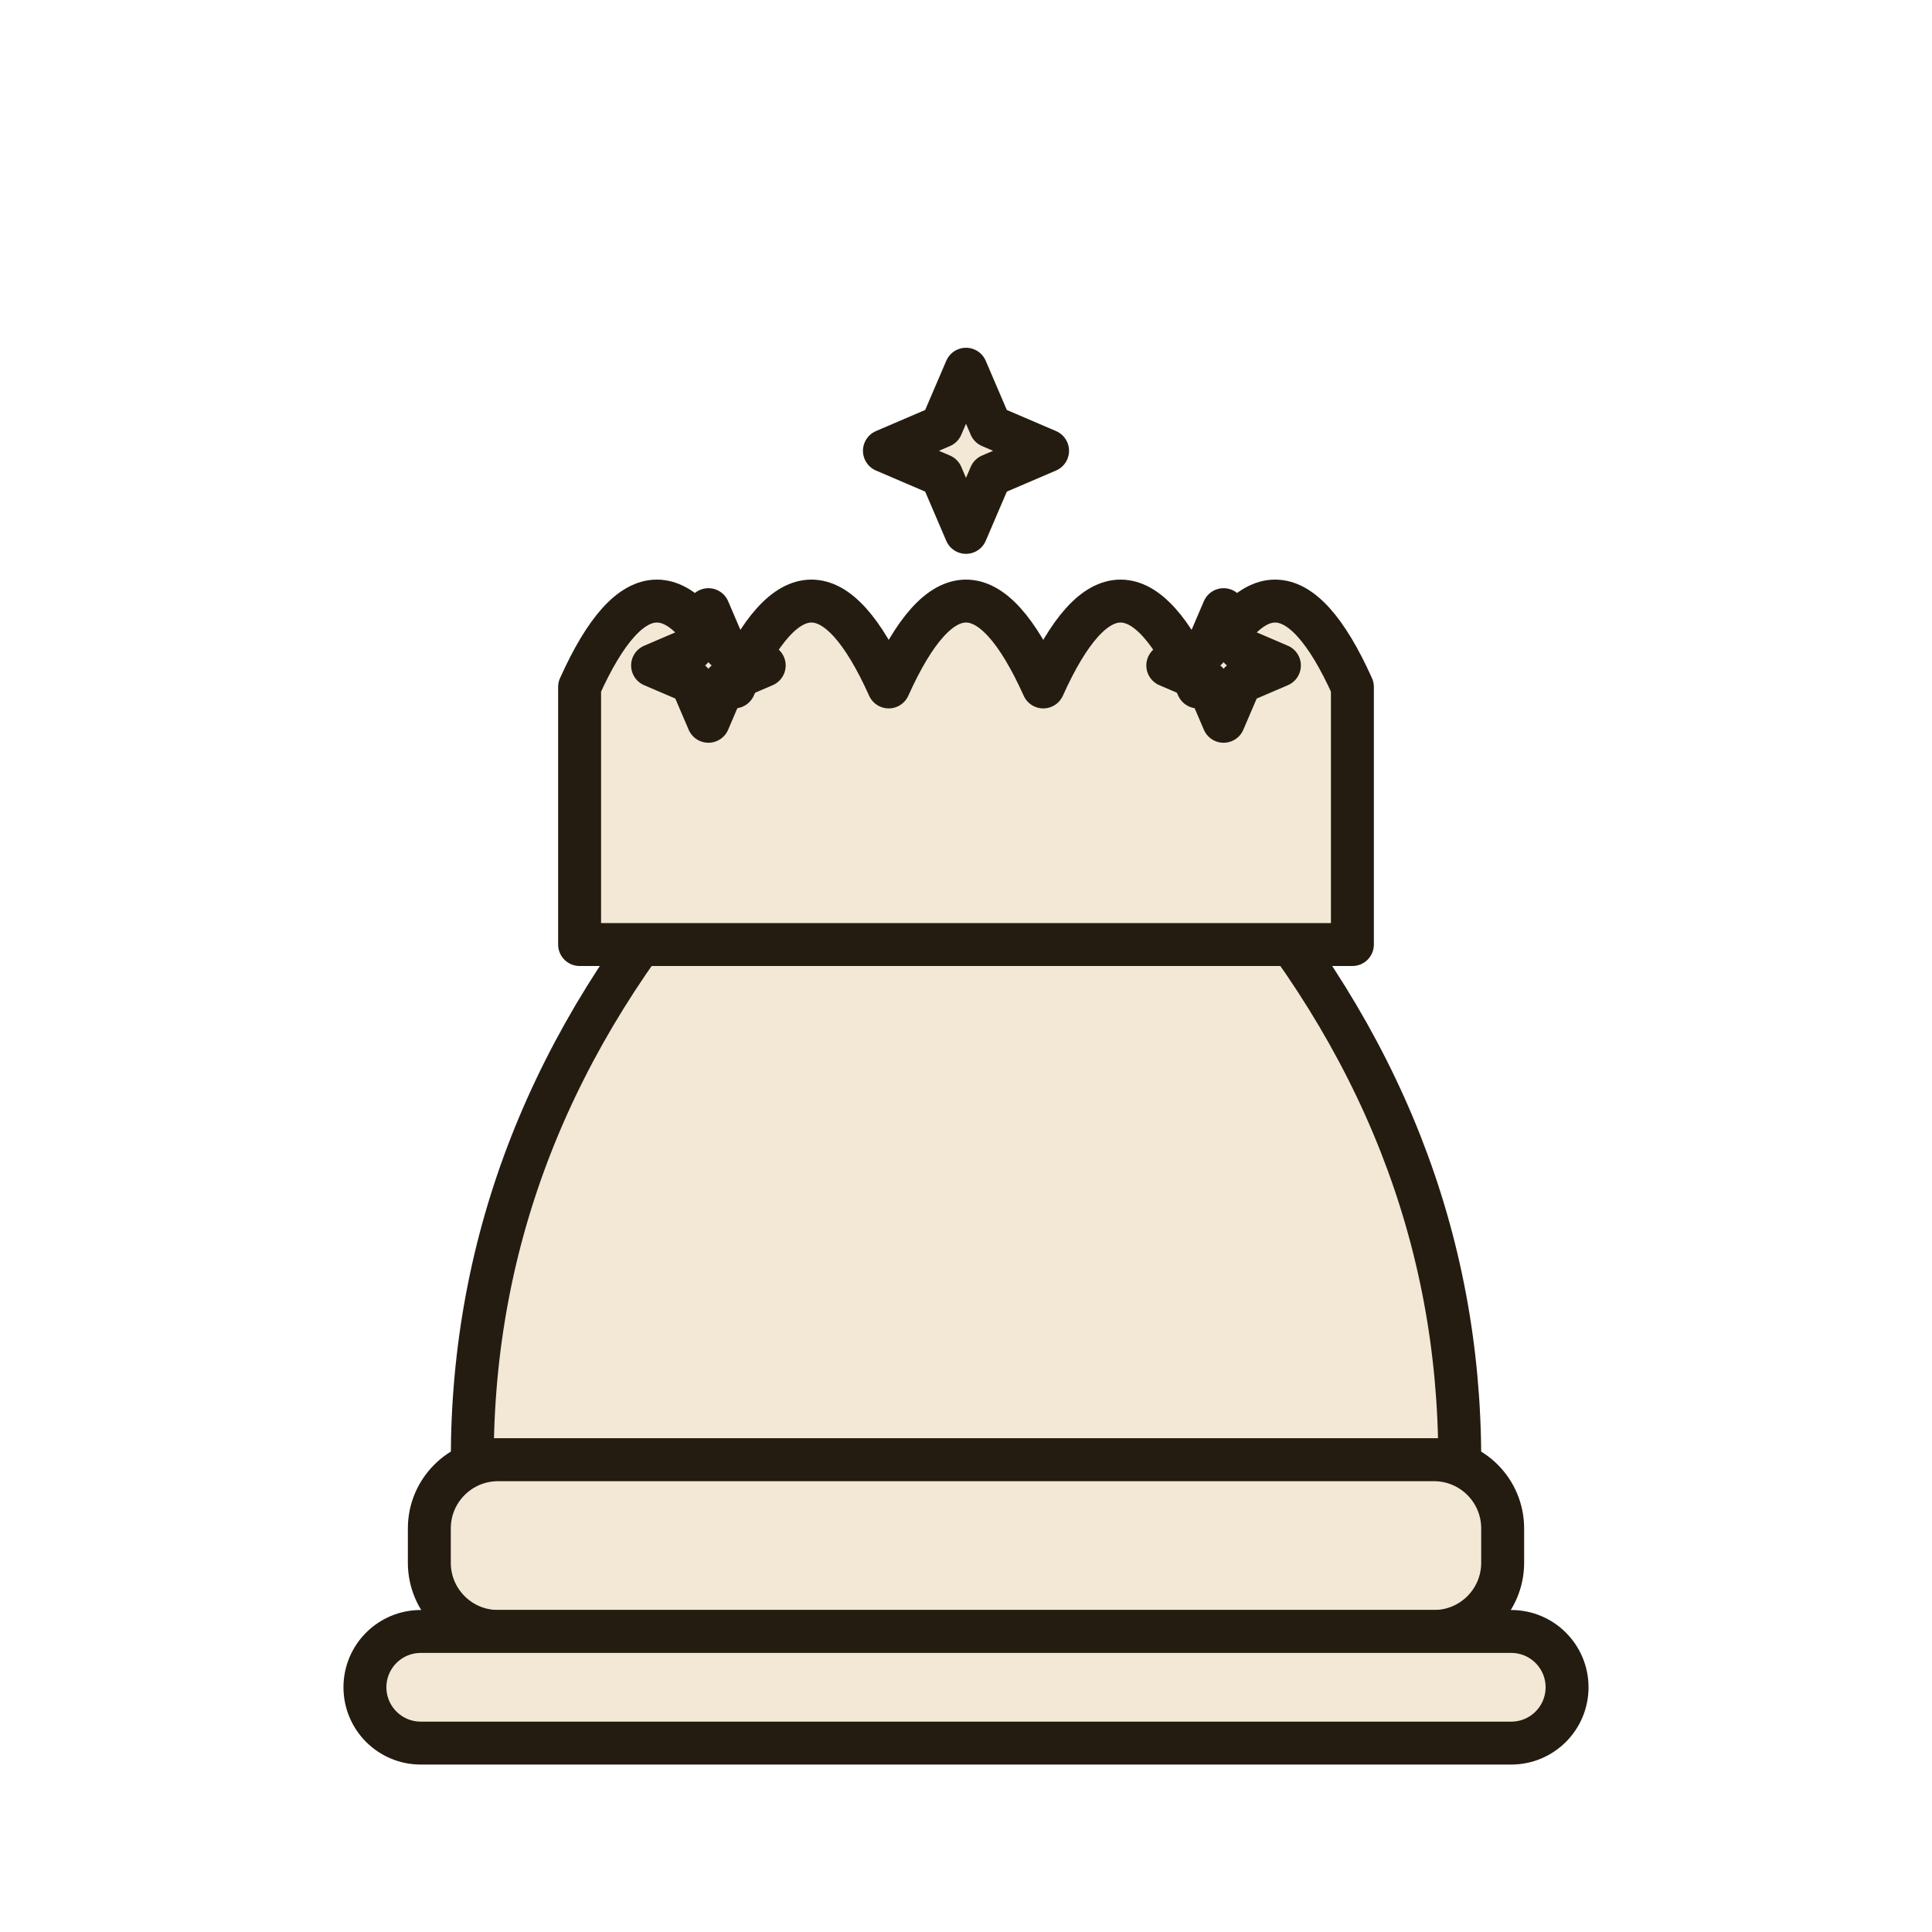
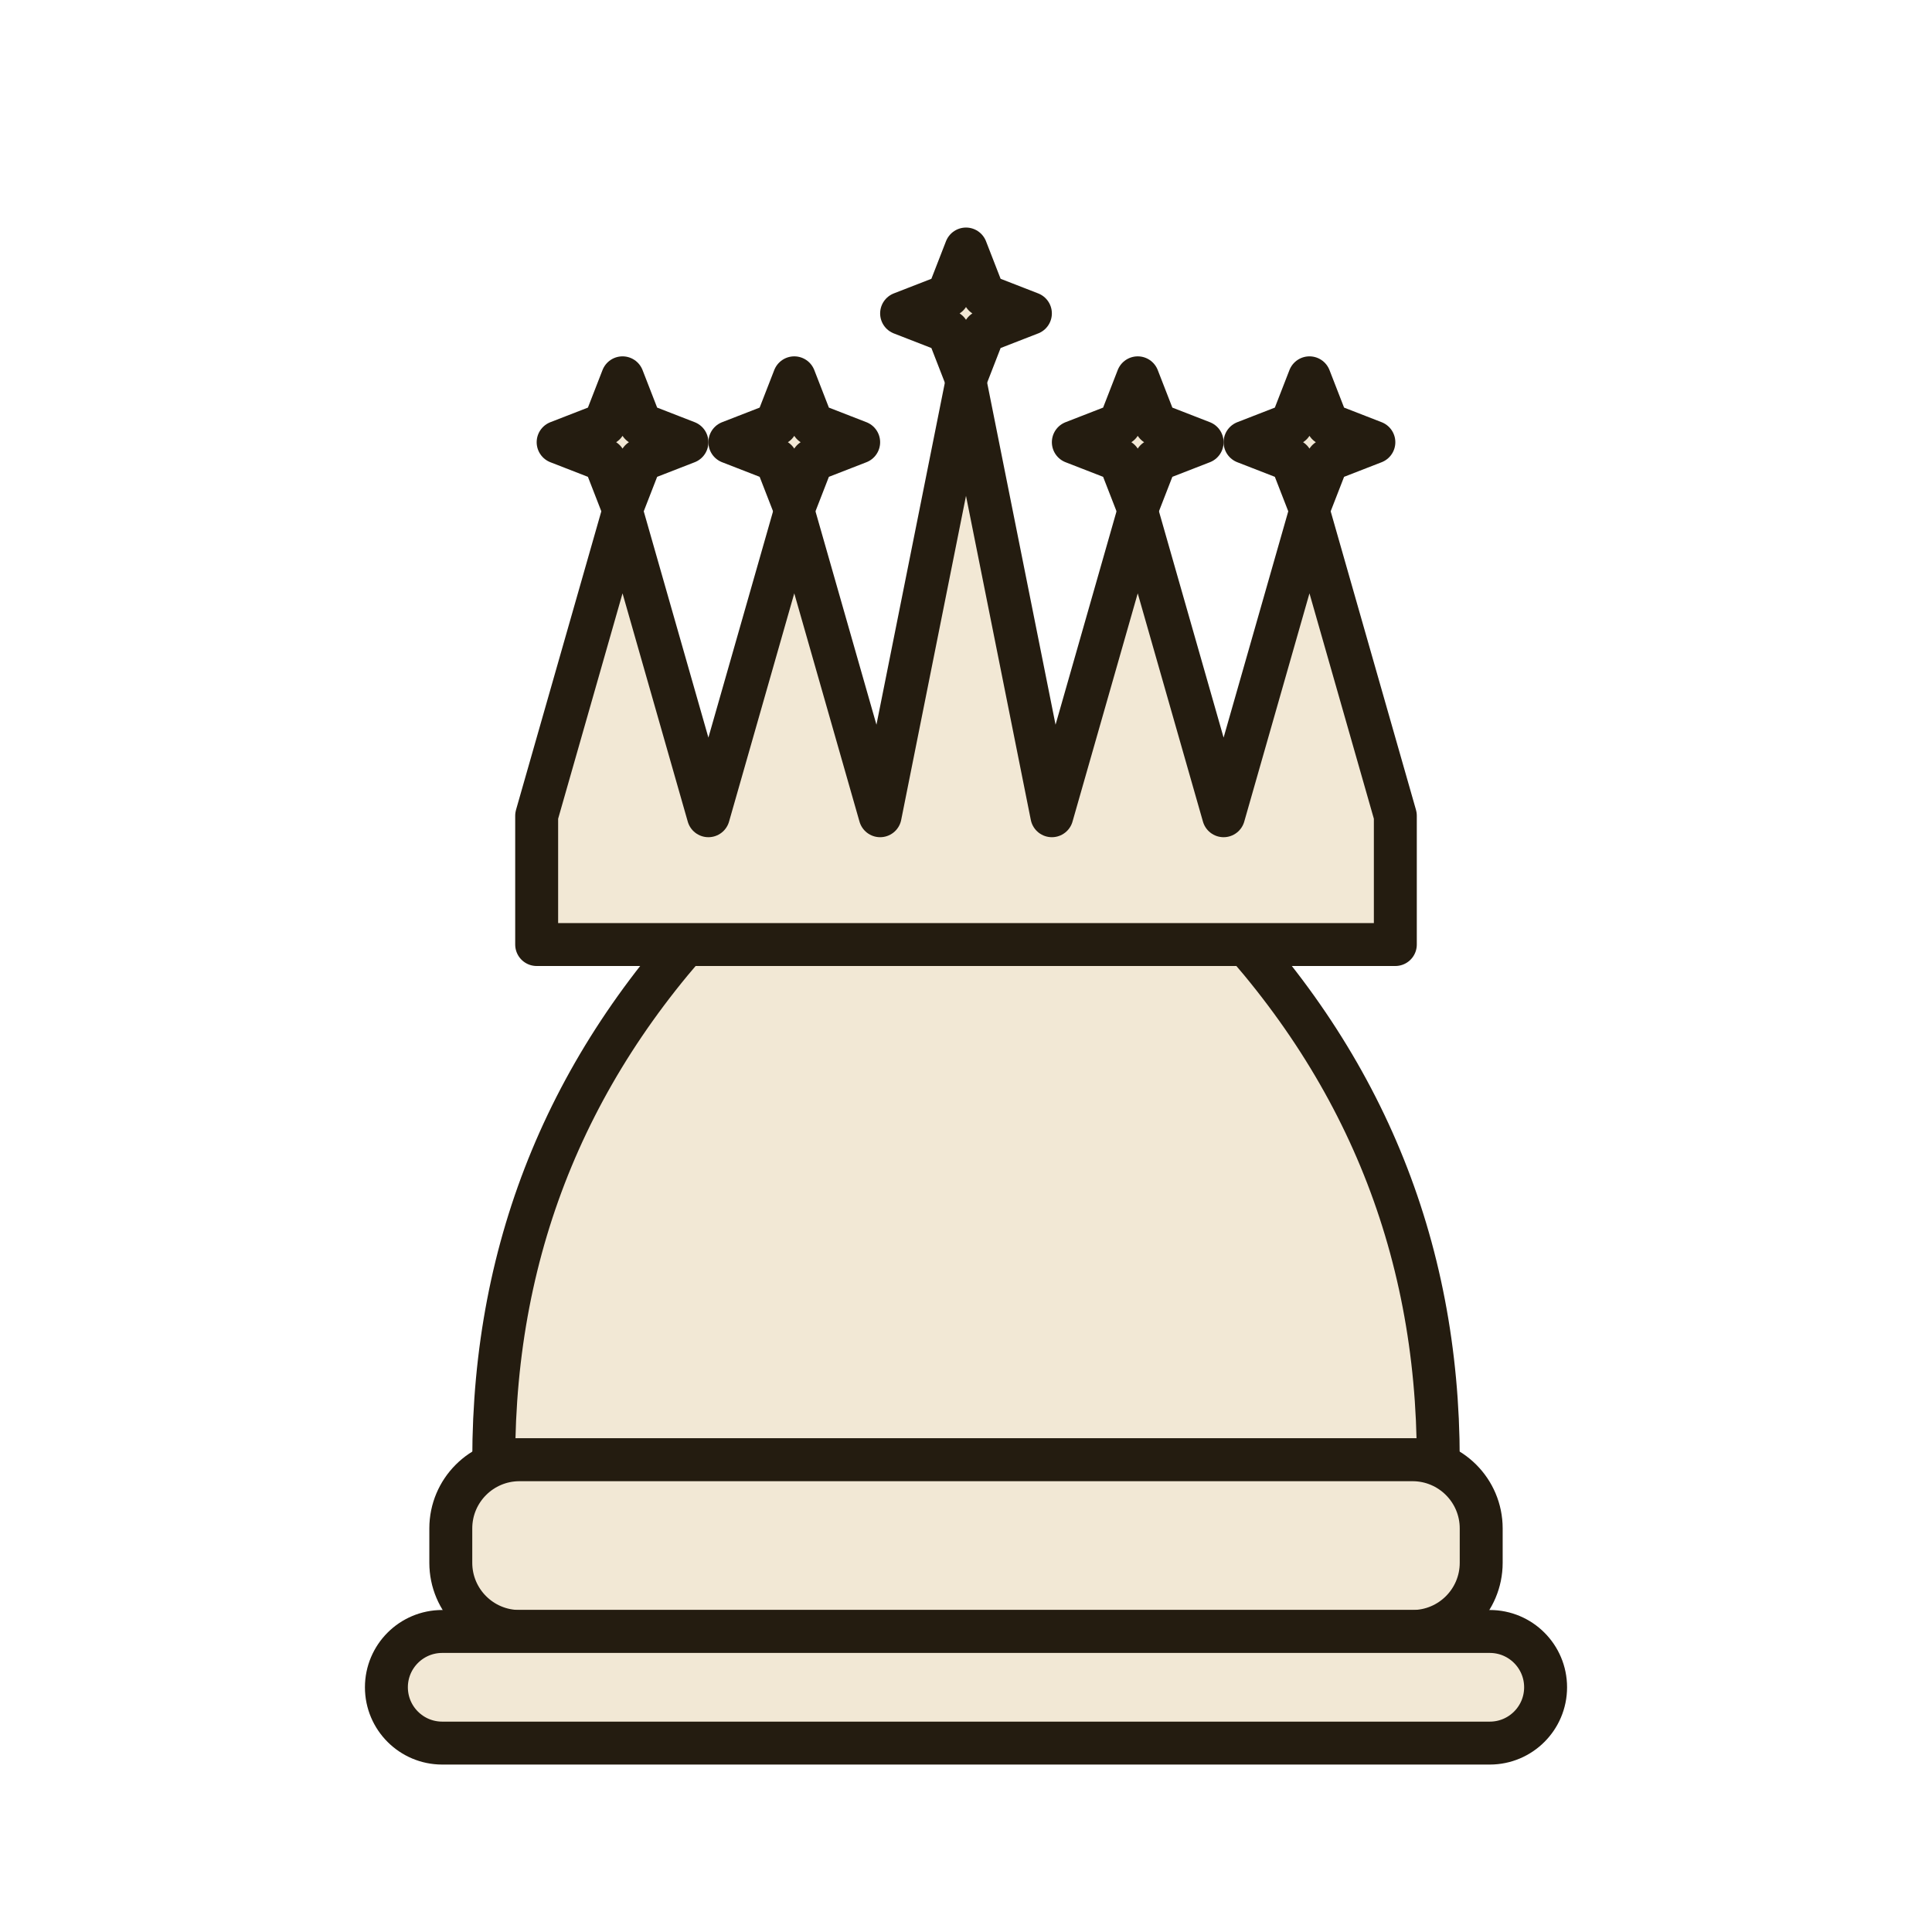
<svg xmlns="http://www.w3.org/2000/svg" viewBox="0 0 45 45">
  <g fill="#f2e8d5" stroke="#241c10" stroke-width="1" stroke-linejoin="round">
    <style>.piece-band{fill:#b5883f;stroke:none}.piece-line{stroke:#241c10;stroke-width:1.1}.piece-eye{fill:#241c10;stroke:none}</style>
-     <path d="M 11.00 34 Q 11.00 26.30 16.50 20 L 28.50 20 Q 34.00 26.30 34.00 34 Z" />
-     <rect x="10.00" y="34" width="25.00" height="4" rx="1.6" />
-     <rect x="8.50" y="38" width="28.00" height="2.6" rx="1.3" />
-     <path d="M 13.50 22 L 13.50 16 Q 15.30 12 17.10 16.00 L 17.10 16 Q 18.90 12 20.70 16.00 L 20.70 16 Q 22.50 12 24.30 16.00 L 24.30 16 Q 26.10 12 27.90 16.00 L 27.90 16 Q 29.70 12 31.50 16.00 L 31.50 22 Z" />
-     <path d="M 22.50,8.60 L 23.07,9.93 L 24.40,10.50 L 23.07,11.07 L 22.50,12.40 L 21.93,11.07 L 20.60,10.50 L 21.93,9.93 Z" />
-     <path d="M 16.50,14.20 L 16.89,15.11 L 17.80,15.50 L 16.89,15.89 L 16.50,16.80 L 16.11,15.89 L 15.20,15.50 L 16.11,15.11 Z" />
-     <path d="M 28.50,14.20 L 28.89,15.11 L 29.80,15.50 L 28.89,15.89 L 28.50,16.80 L 28.11,15.89 L 27.20,15.50 L 28.11,15.11 Z" />
+     <path d="M 11.50 34     Q 11.50 26.46 16.90 21     L 28.10 21     Q 33.50 26.46 33.50 34 Z" />
+     <rect x="10.50" y="34" width="24.00" height="4" rx="1.6" />
+     <rect x="9.00" y="38" width="27.00" height="2.6" rx="1.3" />
+     <path d="M 12.50 22 L 12.50 19 L 12.50 19 L 14.50 12 L 16.50 19 L 16.50 19 L 18.50 12 L 20.50 19 L 20.50 19 L 22.50 9 L 24.50 19 L 24.50 19 L 26.50 12 L 28.50 19 L 28.50 19 L 30.50 12 L 32.50 19 L 32.50 19 L 32.50 22 Z" />
+     <path d="M 14.50,8.80 L 14.92,9.88 L 16.00,10.30 L 14.92,10.72 L 14.50,11.80 L 14.08,10.72 L 13.00,10.30 L 14.08,9.88 Z" />
+     <path d="M 18.50,8.80 L 18.92,9.88 L 20.00,10.30 L 18.92,10.72 L 18.50,11.80 L 18.08,10.72 L 17.00,10.30 L 18.08,9.88 Z" />
+     <path d="M 22.50,5.80 L 22.92,6.88 L 24.00,7.30 L 22.92,7.72 L 22.50,8.80 L 22.08,7.72 L 21.00,7.30 L 22.08,6.88 Z" />
+     <path d="M 26.50,8.80 L 26.92,9.88 L 28.00,10.30 L 26.92,10.72 L 26.50,11.80 L 26.08,10.72 L 25.00,10.30 L 26.08,9.88 Z" />
+     <path d="M 30.50,8.80 L 30.92,9.88 L 32.00,10.30 L 30.92,10.72 L 30.50,11.80 L 30.08,10.72 L 29.00,10.30 L 30.08,9.88 Z" />
  </g>
</svg>
